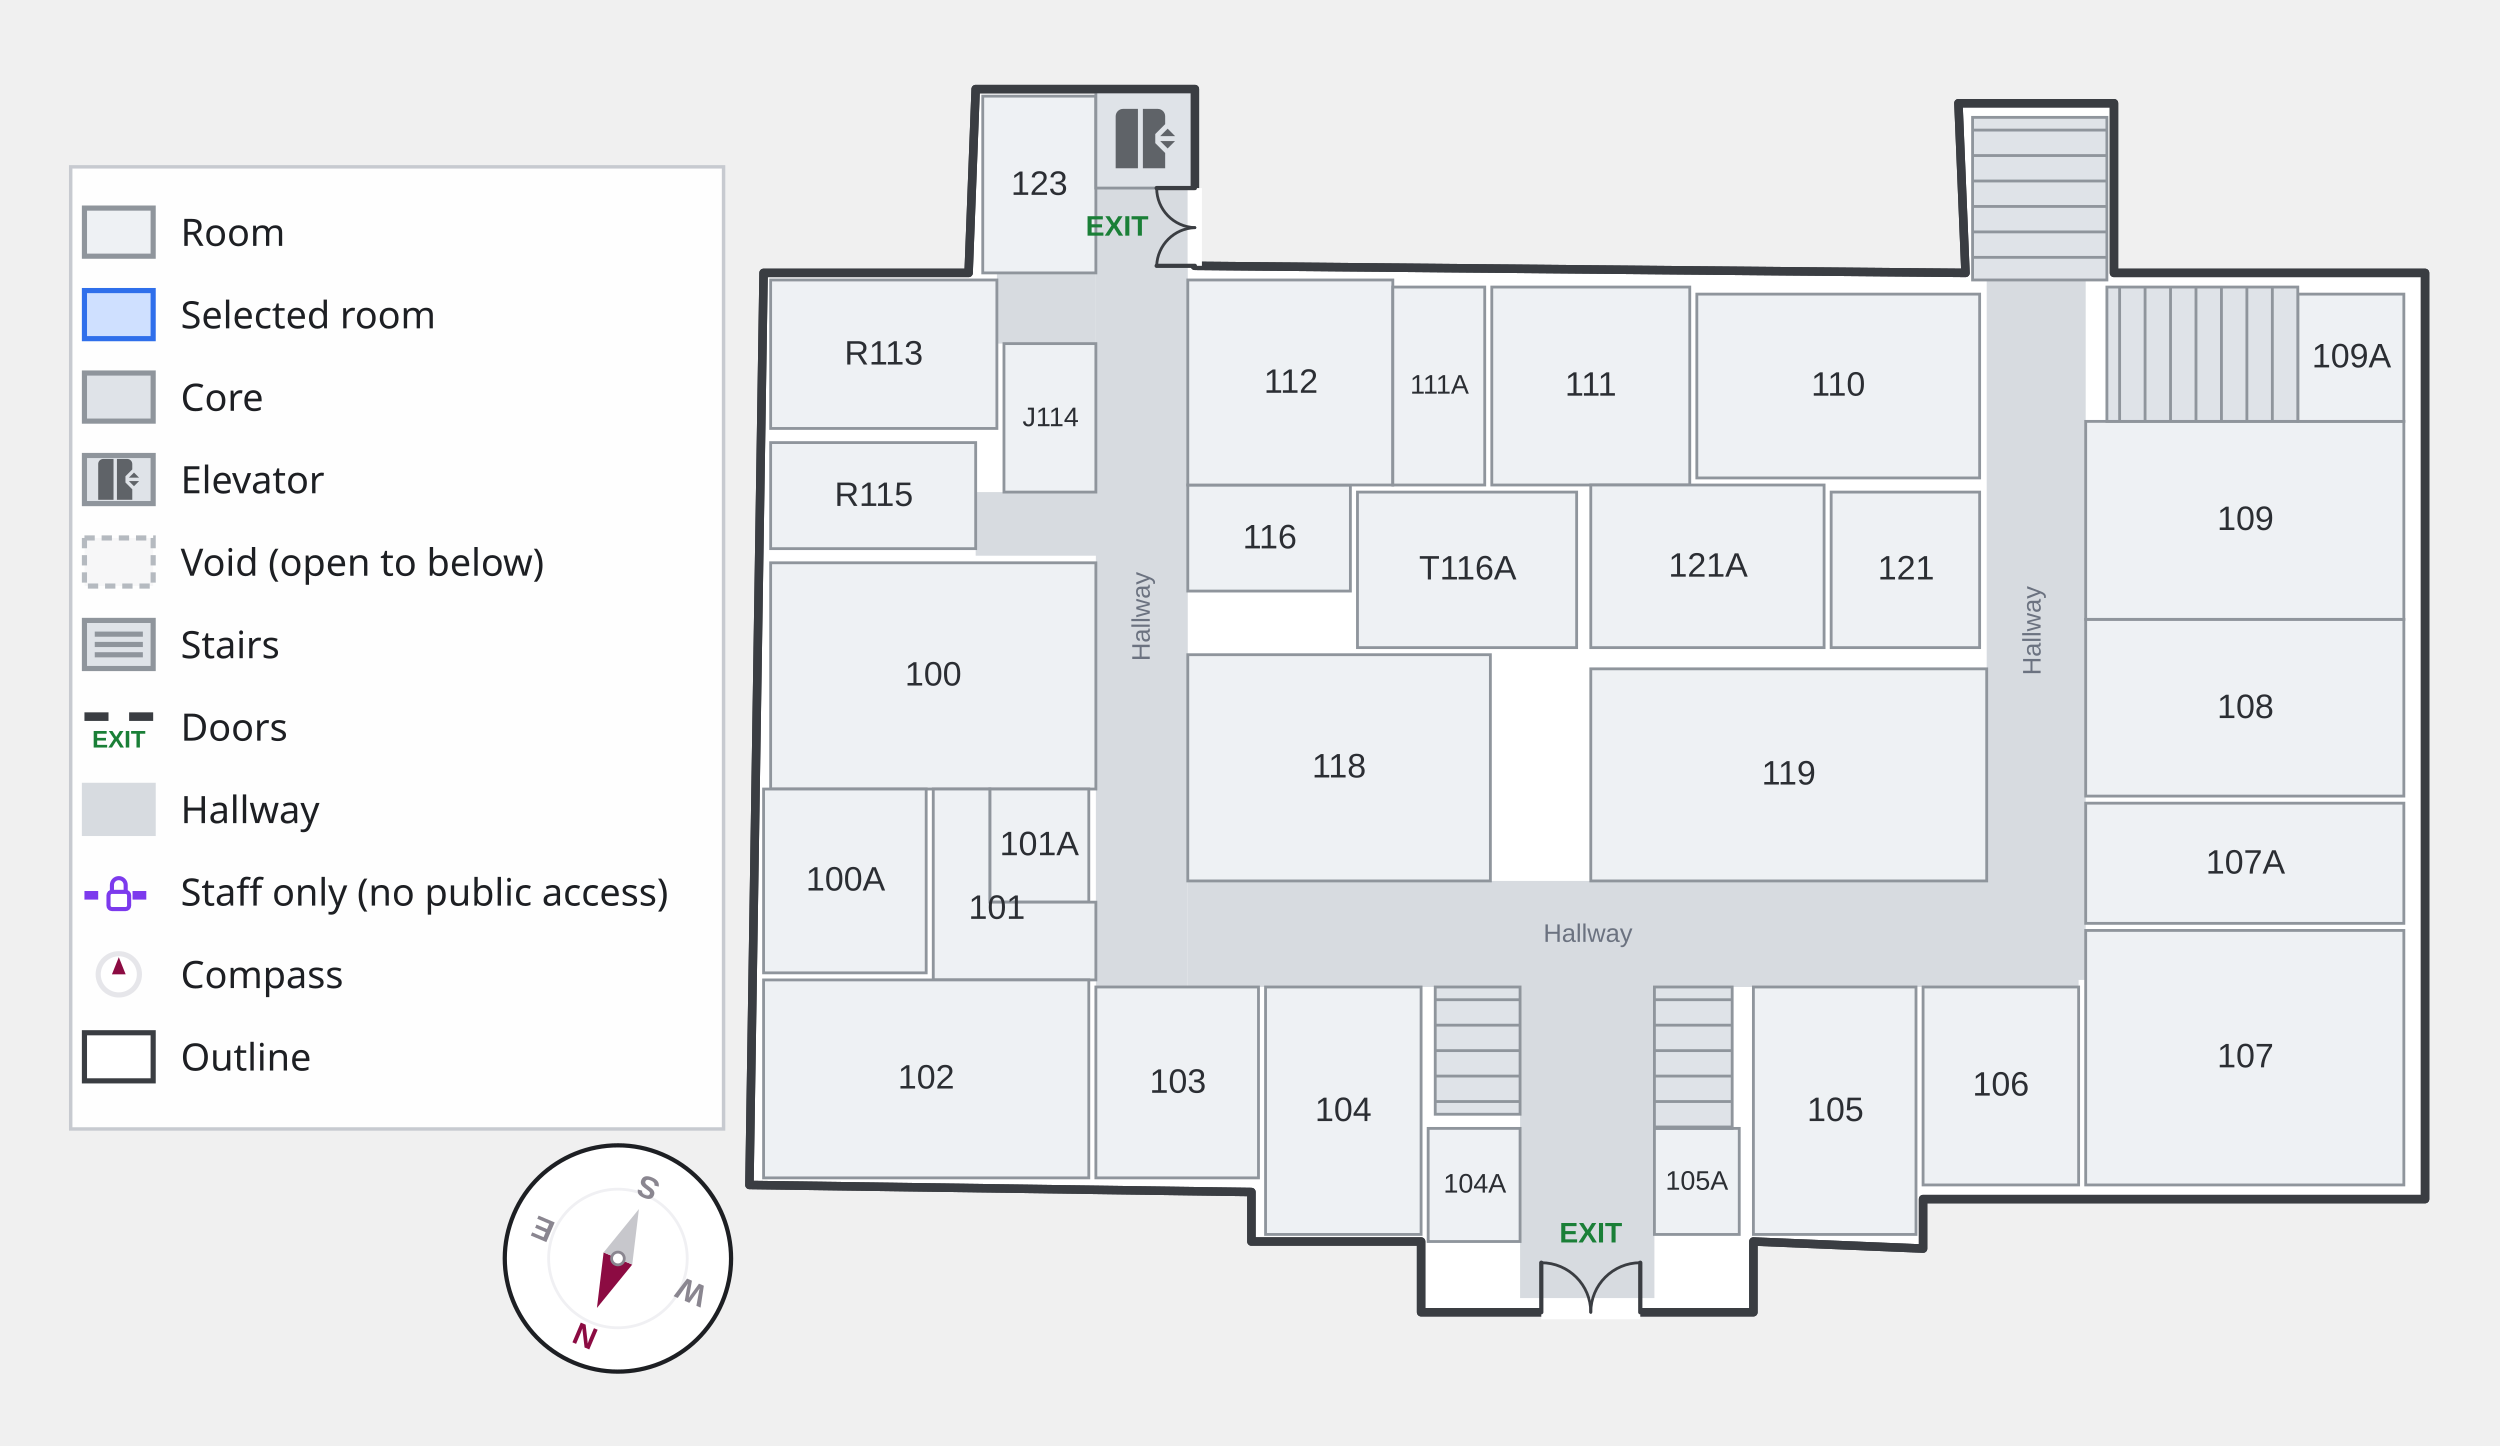
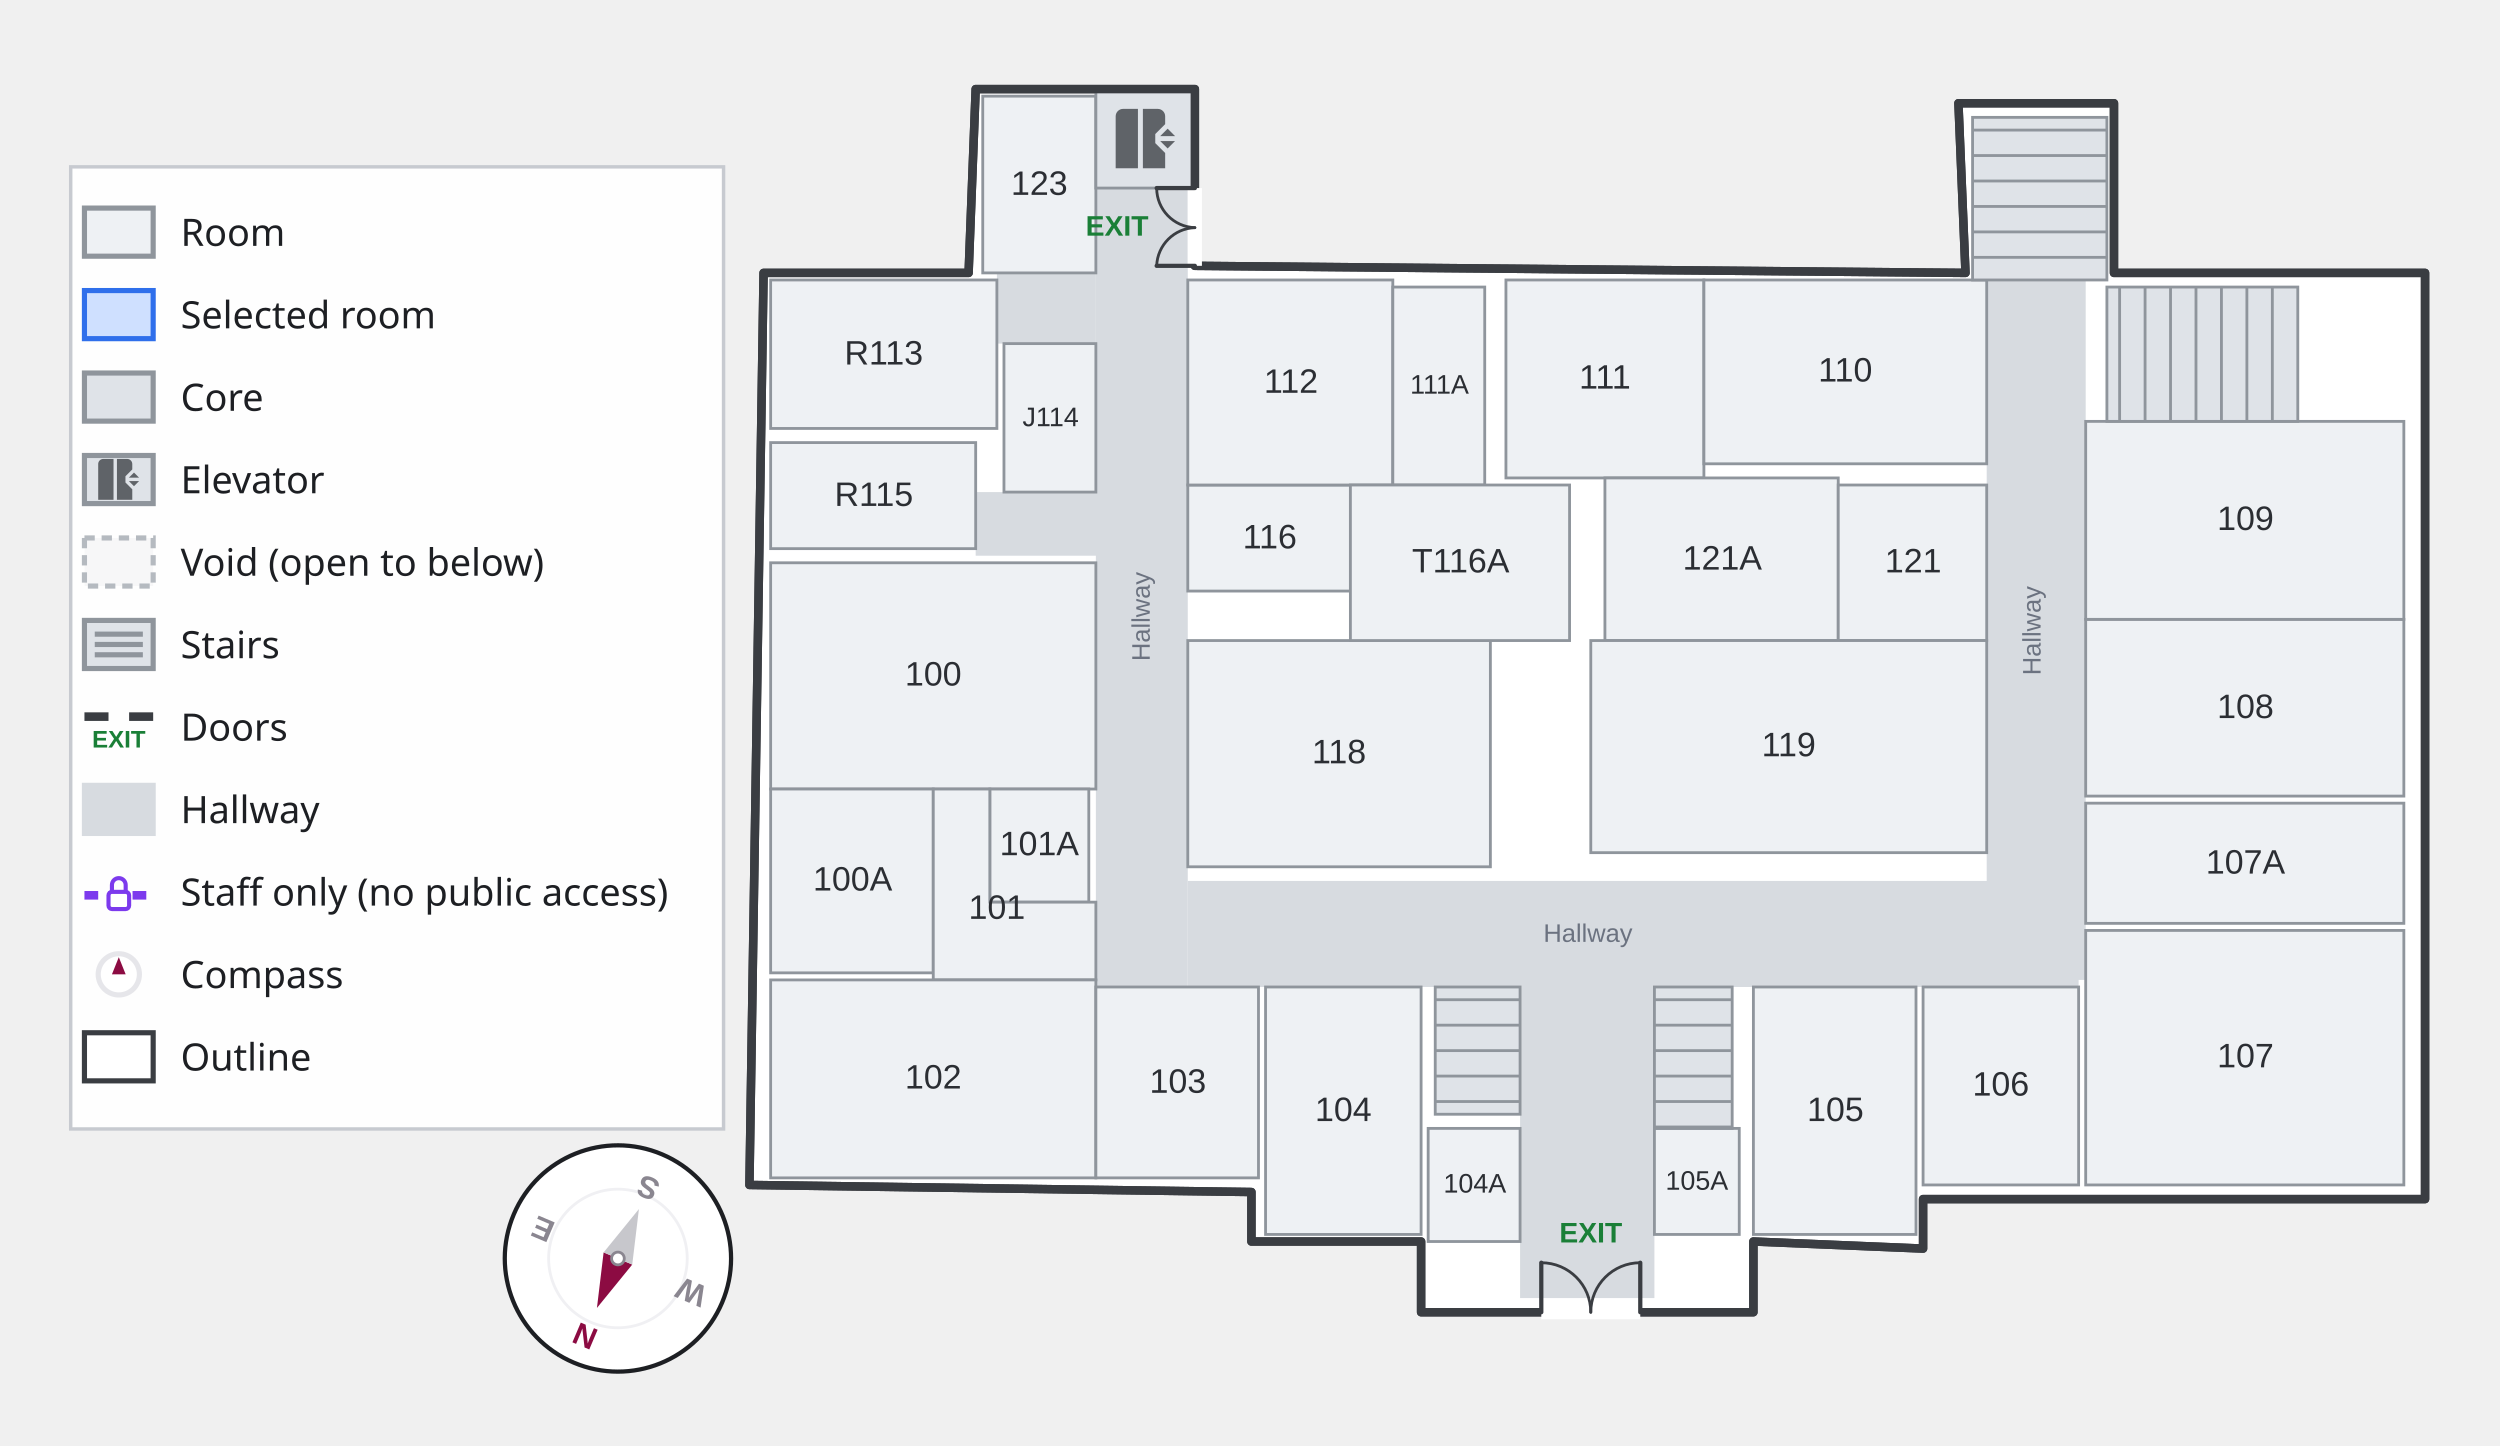
<svg xmlns="http://www.w3.org/2000/svg" viewBox="-435 -58 1768 1022" font-family="-apple-system, 'SF Pro Text', 'Helvetica Neue', Arial, sans-serif">
  <style>
    .floor { fill: #ffffff; stroke: #3a3d42; stroke-width: 6; stroke-linejoin: round; }
    .room  { fill: #eef1f4; stroke: #8f959c; stroke-width: 2; }
    .ours  { fill: #f5e3ea; stroke: #8f959c; stroke-width: 2; }
    .core  { fill: #dfe3e8; stroke: #8f959c; stroke-width: 2; }
    .void  { fill: #f7f7f8; stroke: #b5bac0; stroke-width: 2; stroke-dasharray: 10 8; }
    .dim   { fill: #8a8f96; text-anchor: middle; dominant-baseline: middle; }
    .stair { stroke: #8f959c; stroke-width: 2; }
    .hall  { fill: #d7dbe0; stroke: none; }
    .hall-lbl { fill: #6b7280; font-size: 18px; text-anchor: middle; dominant-baseline: middle; }
    .authwall { stroke: #7c3aed; stroke-width: 6; stroke-dasharray: 10 8; }
    .door  { stroke: #ffffff; stroke-width: 10; }
    .lbl   { fill: #2b2e33; font-size: 24px; text-anchor: middle; dominant-baseline: middle; }
    .lblS  { fill: #2b2e33; font-size: 19px; text-anchor: middle; dominant-baseline: middle; }
    .name  { fill: #1d1f23; font-size: 30px; font-weight: 700; text-anchor: middle; dominant-baseline: middle; }
    .exit  { fill: #1a7f37; font-size: 20px; font-weight: 700; text-anchor: middle; dominant-baseline: middle; }
    .compass-letter { font-size: 22px; font-weight: 600; fill: #8a8690; text-anchor: middle; }
    .compass-north  { fill: #8C0B42; }
    .floor-edge { fill:none; stroke:#3a3d42; stroke-width:6; stroke-linejoin:round; }
  </style>
  <polygon class="floor" points="255,5 250,135 105,135 95,780 450,785 450,820 570,820 570,870 805,870 805,820 925,825 925,790 1280,790 1280,135 1060,135 1060,70 1060,15 950,15 955,135 410,130 410,5" />
  <rect class="hall" x="340" y="75" width="65" height="565" />
  <rect class="hall" x="405" y="565" width="630" height="75" />
  <rect class="hall" x="970" y="140" width="70" height="495" />
  <rect class="hall" x="640" y="640" width="95" height="220" />
  <rect class="hall" x="270" y="135" width="70" height="50" />
  <rect class="hall" x="255" y="290" width="90" height="45" />
  <text class="hall-lbl" x="688" y="603">Hallway</text>
  <text class="hall-lbl" transform="rotate(-90 1003 388)" x="1003" y="388">Hallway</text>
  <text class="hall-lbl" transform="rotate(-90 373 378)" x="373" y="378">Hallway</text>
  <rect class="room" x="260" y="10" width="80" height="125" />
  <text class="lbl" x="300" y="73">123</text>
  <rect class="core" x="340" y="5" width="70" height="70" />
  <g class="icon" transform="translate(354,19) scale(1.75)">
    <path d="m21 16-3-3h6zm0-8-3 3h6zm-12-8h-6c-1.654 0-3 1.346-3 3v21h9zm11 6.171v-3.171c0-1.654-1.346-3-3-3h-6v24h9v-6.171l-4-4v-3.657l4-4z" fill="#5f6368" />
  </g>
  <rect class="room" x="110" y="140" width="160" height="105" />
  <text class="lbl" x="190" y="193">R113</text>
  <rect class="room" x="110" y="255" width="145" height="75" />
  <text class="lbl" x="183" y="293">R115</text>
  <rect class="room" x="110" y="340" width="230" height="160" />
  <text class="lbl" x="225" y="420">100</text>
-   <rect class="room" x="105" y="500" width="115" height="130" />
-   <text class="lbl" x="163" y="565">100A</text>
+   <rect class="room" x="110" y="500" width="115" height="130" />
+   <text class="lbl" x="168" y="565">100A</text>
  <rect class="room" x="265" y="500" width="70" height="80" />
  <text class="lbl" x="300" y="540">101A</text>
  <rect class="room" x="275" y="185" width="65" height="105" />
  <text class="lblS" x="308" y="238">J114</text>
  <polygon class="room" points="225,500 265,500 265,580 340,580 340,635 225,635 225,568" />
  <text class="lbl" x="270" y="585">101</text>
-   <rect class="room" x="105" y="635" width="230" height="140" />
-   <text class="lbl" x="220" y="705">102</text>
+   <rect class="room" x="110" y="635" width="230" height="140" />
+   <text class="lbl" x="225" y="705">102</text>
  <rect class="room" x="340" y="640" width="115" height="135" />
  <text class="lbl" x="398" y="708">103</text>
  <rect class="room" x="460" y="640" width="110" height="175" />
  <text class="lbl" x="515" y="728">104</text>
  <rect class="room" x="575" y="740" width="65" height="80" />
  <text class="lblS" x="608" y="780">104A</text>
  <rect class="room" x="735" y="740" width="60" height="75" />
  <text class="lblS" x="765" y="778">105A</text>
  <rect class="room" x="805" y="640" width="115" height="175" />
  <text class="lbl" x="863" y="728">105</text>
  <rect class="room" x="405" y="285" width="115" height="75" />
  <text class="lbl" x="463" y="323">116</text>
-   <rect class="room" x="405" y="405" width="214" height="160" />
-   <text class="lbl" x="512" y="485">118</text>
+   <rect class="room" x="405" y="395" width="214" height="160" />
+   <text class="lbl" x="512" y="475">118</text>
  <rect class="room" x="405" y="140" width="145" height="145" />
  <text class="lbl" x="478" y="213">112</text>
  <rect class="room" x="550" y="145" width="65" height="140" />
  <text class="lblS" x="583" y="215">111A</text>
-   <rect class="room" x="620" y="145" width="140" height="140" />
-   <text class="lbl" x="690" y="215">111</text>
-   <rect class="room" x="765" y="150" width="200" height="130" />
-   <text class="lbl" x="865" y="215">110</text>
-   <rect class="room" x="525" y="290" width="155" height="110" />
-   <text class="lbl" x="603" y="345">T116A</text>
-   <rect class="room" x="690" y="285" width="165" height="115" />
-   <text class="lbl" x="773" y="343">121A</text>
-   <rect class="room" x="860" y="290" width="105" height="110" />
-   <text class="lbl" x="913" y="345">121</text>
-   <rect class="room" x="690" y="415" width="280" height="150" />
-   <text class="lbl" x="830" y="490">119</text>
+   <rect class="room" x="630" y="140" width="140" height="140" />
+   <text class="lbl" x="700" y="210">111</text>
+   <rect class="room" x="770" y="140" width="200" height="130" />
+   <text class="lbl" x="870" y="205">110</text>
+   <rect class="room" x="520" y="285" width="155" height="110" />
+   <text class="lbl" x="598" y="340">T116A</text>
+   <rect class="room" x="700" y="280" width="165" height="115" />
+   <text class="lbl" x="783" y="338">121A</text>
+   <rect class="room" x="865" y="285" width="105" height="110" />
+   <text class="lbl" x="918" y="340">121</text>
+   <rect class="room" x="690" y="395" width="280" height="150" />
+   <text class="lbl" x="830" y="470">119</text>
  <rect class="room" x="925" y="640" width="110" height="140" />
  <text class="lbl" x="980" y="710">106</text>
  <rect class="room" x="1040" y="600" width="225" height="180" />
  <text class="lbl" x="1153" y="690">107</text>
  <rect class="room" x="1040" y="510" width="225" height="85" />
  <text class="lbl" x="1153" y="553">107A</text>
  <rect class="room" x="1040" y="380" width="225" height="125" />
  <text class="lbl" x="1153" y="443">108</text>
  <rect class="room" x="1040" y="240" width="225" height="140" />
  <text class="lbl" x="1153" y="310">109</text>
-   <rect class="room" x="1190" y="150" width="75" height="90" />
-   <text class="lbl" x="1228" y="195">109A</text>
  <rect class="core" x="960" y="25" width="95" height="115" />
  <g class="stair">
    <line x1="960" y1="34" x2="1055" y2="34" />
    <line x1="960" y1="52" x2="1055" y2="52" />
    <line x1="960" y1="70" x2="1055" y2="70" />
    <line x1="960" y1="88" x2="1055" y2="88" />
    <line x1="960" y1="106" x2="1055" y2="106" />
    <line x1="960" y1="124" x2="1055" y2="124" />
  </g>
  <rect class="core" x="1055" y="145" width="135" height="95" />
  <g class="stair">
    <line x1="1064" y1="145" x2="1064" y2="240" />
    <line x1="1082" y1="145" x2="1082" y2="240" />
    <line x1="1100" y1="145" x2="1100" y2="240" />
    <line x1="1118" y1="145" x2="1118" y2="240" />
    <line x1="1136" y1="145" x2="1136" y2="240" />
    <line x1="1154" y1="145" x2="1154" y2="240" />
    <line x1="1172" y1="145" x2="1172" y2="240" />
  </g>
  <rect class="core" x="580" y="640" width="60" height="90" />
  <g class="stair">
    <line x1="580" y1="649" x2="640" y2="649" />
    <line x1="580" y1="667" x2="640" y2="667" />
    <line x1="580" y1="685" x2="640" y2="685" />
    <line x1="580" y1="703" x2="640" y2="703" />
    <line x1="580" y1="721" x2="640" y2="721" />
  </g>
  <rect class="core" x="735" y="640" width="55" height="100" />
  <g class="stair">
    <line x1="735" y1="649" x2="790" y2="649" />
    <line x1="735" y1="667" x2="790" y2="667" />
    <line x1="735" y1="685" x2="790" y2="685" />
    <line x1="735" y1="703" x2="790" y2="703" />
    <line x1="735" y1="721" x2="790" y2="721" />
    <line x1="735" y1="739" x2="790" y2="739" />
  </g>
  <polygon class="floor-edge" points="255,5 250,135 105,135 95,780 450,785 450,820 570,820 570,870 805,870 805,820 925,825 925,790 1280,790 1280,135 1060,135 1060,70 1060,15 950,15 955,135 410,130 410,5" />
  <line class="door" x1="655" y1="870" x2="725" y2="870" />
  <text class="exit" x="690" y="815">EXIT</text>
  <g class="door-swing" fill="none" stroke="#3a3d42" stroke-width="3" stroke-linecap="round">
    <line x1="655" y1="870" x2="655" y2="835" />
    <path d="M655,835 A35,35 0 0 1 690,870" stroke-width="2" />
    <line x1="725" y1="870" x2="725" y2="835" />
    <path d="M725,835 A35,35 0 0 0 690,870" stroke-width="2" />
  </g>
  <line class="door" x1="410" y1="130" x2="410" y2="75" />
  <text class="exit" x="355" y="103">EXIT</text>
  <g class="door-swing" fill="none" stroke="#3a3d42" stroke-width="3" stroke-linecap="round">
    <line x1="410" y1="130" x2="383" y2="130" />
    <path d="M383,130 A28,28 0 0 1 410,103" stroke-width="2" />
    <line x1="410" y1="75" x2="383" y2="75" />
    <path d="M383,75 A28,28 0 0 0 410,103" stroke-width="2" />
  </g>
  <g class="compass" transform="translate(2,832) rotate(203)">
    <circle r="80" fill="#ffffff" stroke="#1d1f23" stroke-width="3" />
    <circle r="49" fill="none" stroke="#f0f0f3" stroke-width="2" />
    <path d="M0,-38 L11,0 L-11,0 Z" fill="#8C0B42" />
    <path d="M0,38 L11,0 L-11,0 Z" fill="#c7c7cc" />
    <circle r="4.5" fill="#ffffff" stroke="#8a8690" stroke-width="2" />
    <text class="compass-letter compass-north" x="0" y="-52">N</text>
    <text class="compass-letter" x="0" y="62">S</text>
    <text class="compass-letter" x="57" y="6">E</text>
    <text class="compass-letter" x="-57" y="6">W</text>
  </g>
  <g class="legend" transform="translate(-385,60) scale(2.43)">
    <rect x="0" y="0" width="190" height="280" fill="#ffffff" fill-opacity="0.92" stroke="#c7cad0" stroke-width="1" />
    <g transform="translate(4,12)">
      <rect x="0" y="0" width="20" height="14" fill="#eef1f4" stroke="#8f959c" stroke-width="1.5" />
      <text x="28" y="11" font-size="11" fill="#1d1f23" font-family="sans-serif">Room</text>
    </g>
    <g transform="translate(4,36)">
      <rect x="0" y="0" width="20" height="14" fill="#cfe0ff" stroke="#2f6feb" stroke-width="1.5" />
      <text x="28" y="11" font-size="11" fill="#1d1f23" font-family="sans-serif">Selected room</text>
    </g>
    <g transform="translate(4,60)">
      <rect x="0" y="0" width="20" height="14" fill="#dfe3e8" stroke="#8f959c" stroke-width="1.5" />
      <text x="28" y="11" font-size="11" fill="#1d1f23" font-family="sans-serif">Core</text>
    </g>
    <g transform="translate(4,84)">
      <rect x="0" y="0" width="20" height="14" fill="#dfe3e8" stroke="#8f959c" stroke-width="1.5" />
      <g class="icon" transform="translate(4,1) scale(0.496)">
        <path d="m21 16-3-3h6zm0-8-3 3h6zm-12-8h-6c-1.654 0-3 1.346-3 3v21h9zm11 6.171v-3.171c0-1.654-1.346-3-3-3h-6v24h9v-6.171l-4-4v-3.657l4-4z" fill="#5f6368" />
      </g>
      <text x="28" y="11" font-size="11" fill="#1d1f23" font-family="sans-serif">Elevator</text>
    </g>
    <g transform="translate(4,108)">
      <rect x="0" y="0" width="20" height="14" fill="#f7f7f8" stroke="#b5bac0" stroke-width="1.5" stroke-dasharray="3 2" />
      <text x="28" y="11" font-size="11" fill="#1d1f23" font-family="sans-serif">Void (open to below)</text>
    </g>
    <g transform="translate(4,132)">
      <rect x="0" y="0" width="20" height="14" fill="#dfe3e8" stroke="#8f959c" stroke-width="1.5" />
      <line x1="3" y1="4" x2="17" y2="4" stroke="#8f959c" stroke-width="1.5" />
      <line x1="3" y1="7" x2="17" y2="7" stroke="#8f959c" stroke-width="1.5" />
      <line x1="3" y1="10" x2="17" y2="10" stroke="#8f959c" stroke-width="1.5" />
      <text x="28" y="11" font-size="11" fill="#1d1f23" font-family="sans-serif">Stairs</text>
    </g>
    <g transform="translate(4,156)">
      <line x1="0" y1="4" x2="7" y2="4" stroke="#3a3d42" stroke-width="2.5" />
      <line x1="13" y1="4" x2="20" y2="4" stroke="#3a3d42" stroke-width="2.5" />
      <text x="10" y="13" fill="#1a7f37" font-size="7" font-weight="700" text-anchor="middle">EXIT</text>
      <text x="28" y="11" font-size="11" fill="#1d1f23" font-family="sans-serif">Doors</text>
    </g>
    <g transform="translate(4,180)">
      <rect x="0" y="0" width="20" height="14" fill="#d7dbe0" stroke="#d7dbe0" stroke-width="1.5" />
      <text x="28" y="11" font-size="11" fill="#1d1f23" font-family="sans-serif">Hallway</text>
    </g>
    <g transform="translate(4,204)">
      <line x1="0" y1="8" x2="20" y2="8" stroke="#7c3aed" stroke-width="2.5" stroke-dasharray="4 3" />
      <path d="M8,7 V5 A2,2 0 0 1 12,5 V7" fill="none" stroke="#7c3aed" stroke-width="1.2" />
      <rect x="7" y="7" width="6" height="5" rx="1" fill="#ffffff" stroke="#7c3aed" stroke-width="1.2" />
      <text x="28" y="11" font-size="11" fill="#1d1f23" font-family="sans-serif">Staff only (no public access)</text>
    </g>
    <g transform="translate(4,228)">
      <circle cx="10" cy="7" r="6" fill="#ffffff" stroke="#e6e6ea" stroke-width="1.5" />
      <path d="M10,2 L12,7 L8,7 Z" fill="#8C0B42" />
      <text x="28" y="11" font-size="11" fill="#1d1f23" font-family="sans-serif">Compass</text>
    </g>
    <g transform="translate(4,252)">
      <rect x="0" y="0" width="20" height="14" fill="#ffffff" stroke="#3a3d42" stroke-width="1.5" />
      <text x="28" y="11" font-size="11" fill="#1d1f23" font-family="sans-serif">Outline</text>
    </g>
  </g>
</svg>
